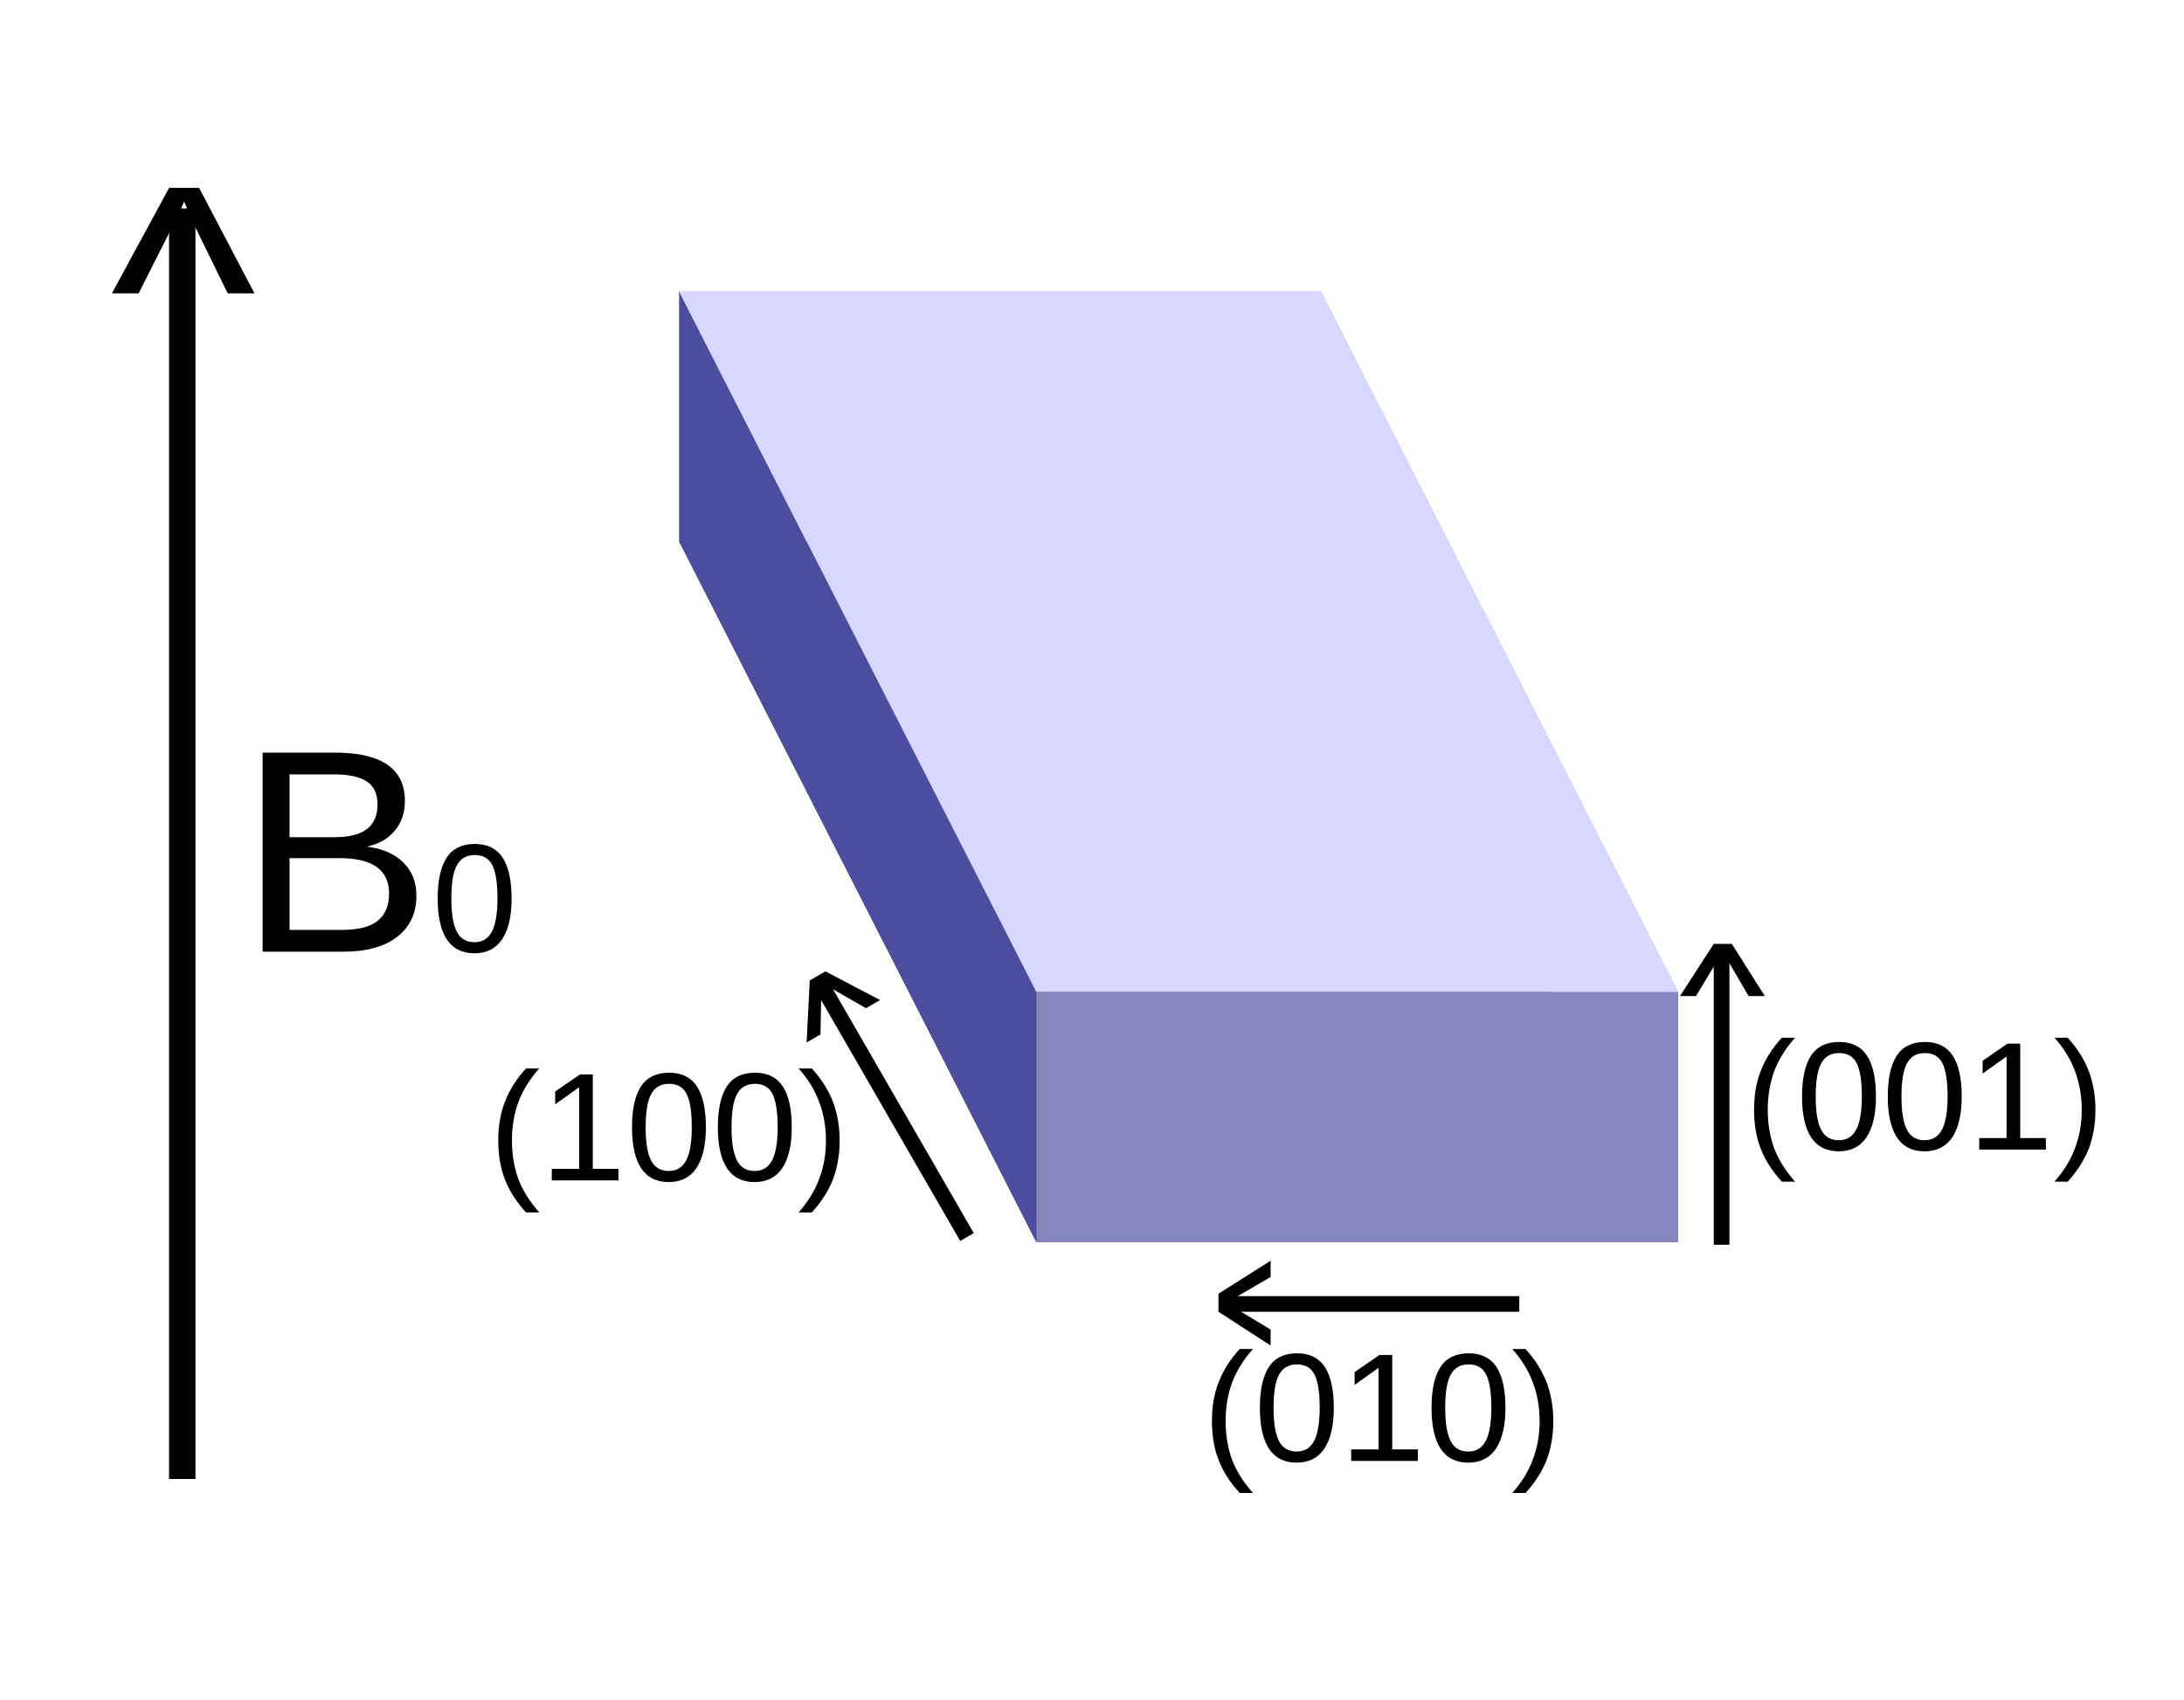
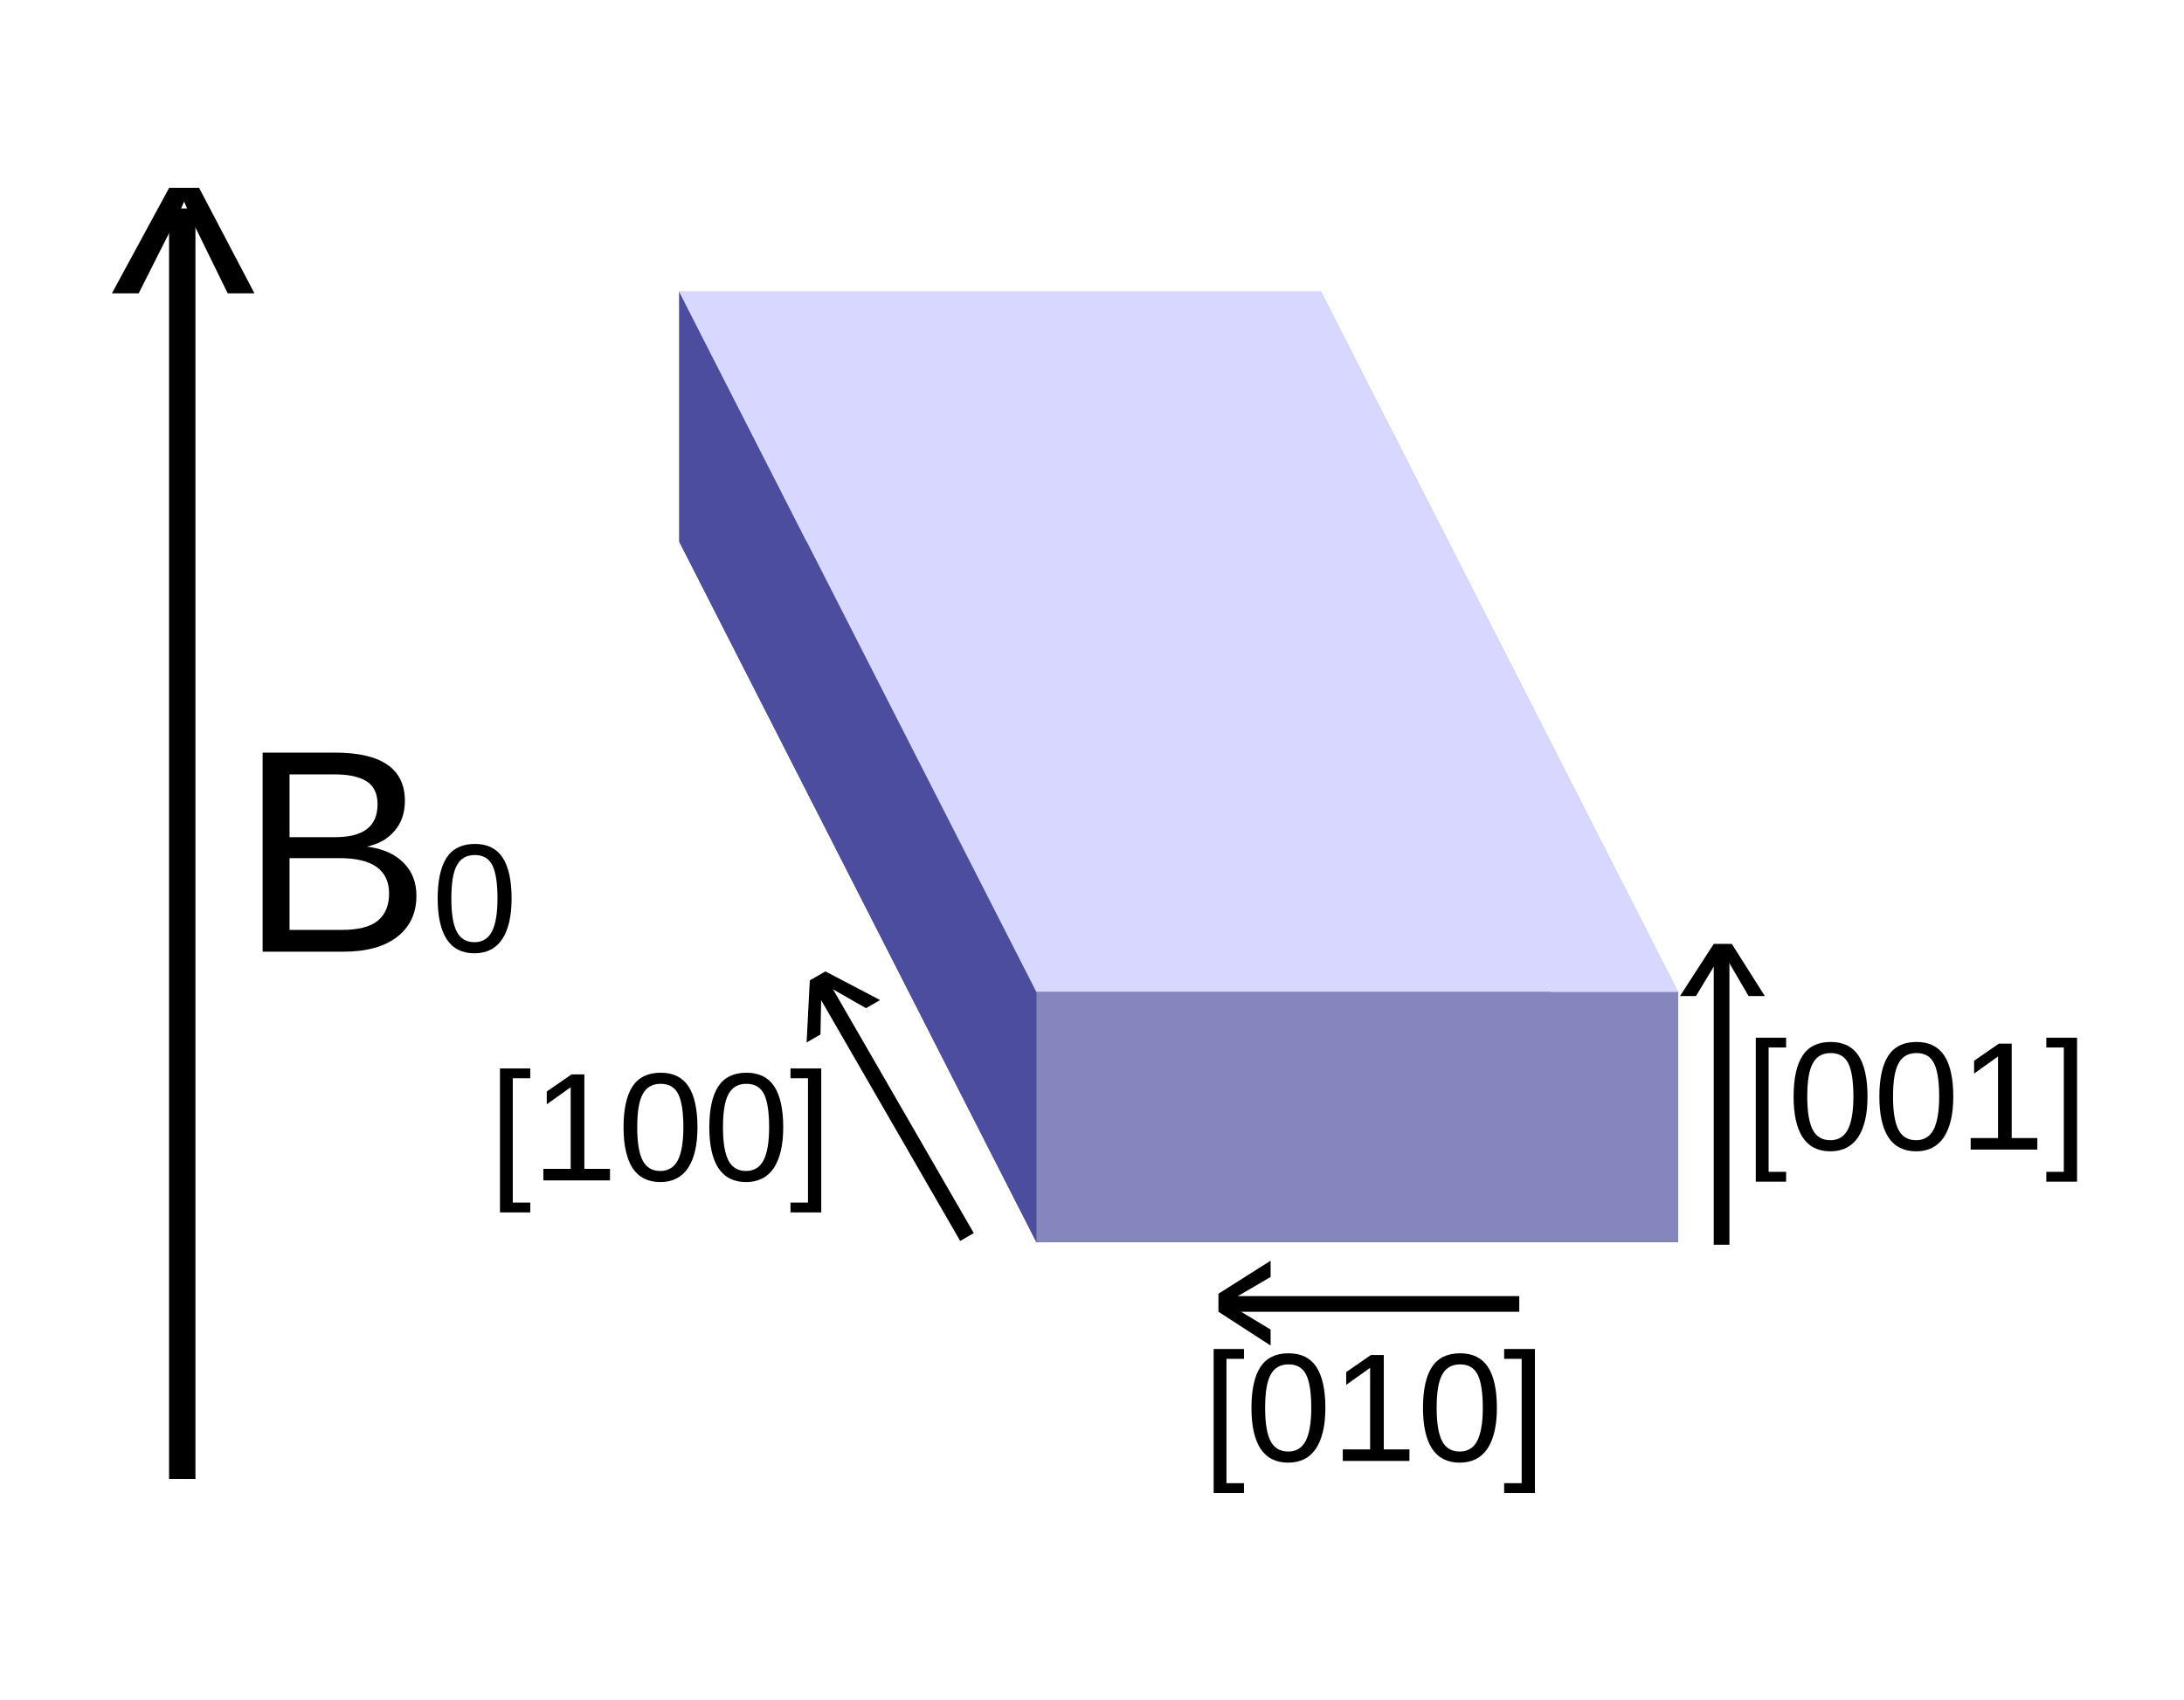
<svg xmlns="http://www.w3.org/2000/svg" width="79.877mm" height="62.162mm" viewBox="0 0 79.877 62.162" version="1.1" id="svg8">
  <defs id="defs2">
    </defs>
  <g id="layer1" transform="translate(-6.479575,-7.641313)">
    <g id="g4628" style="fill:#ff6900;fill-opacity:1">
      <path id="path4630" style="fill:#353564;fill-rule:evenodd;stroke:none;stroke-width:0.626;stroke-linejoin:round" d="m 44.384,53.071 23.473,0 -13.068,-25.63 -23.473,0 z" points="67.857,53.071 54.789,27.441 31.316,27.441 44.384,53.071 " />
      <path id="path4640" style="fill:#e9e9ff;fill-rule:evenodd;stroke:none;stroke-width:0.626;stroke-linejoin:round" d="m 31.316,27.441 v -9.145 l 23.473,0 v 9.145 z" points="31.316,18.296 54.789,18.296 54.789,27.441 31.316,27.441 " />
      <path id="path4638" style="fill:#afafde;fill-rule:evenodd;stroke:none;stroke-width:0.626;stroke-linejoin:round" d="M 67.857,53.071 V 43.926 L 54.789,18.296 v 9.145 z" points="67.857,43.926 54.789,18.296 54.789,27.441 67.857,53.071 " />
      <path id="path4632" style="fill:#4d4d9f;fill-rule:evenodd;stroke:none;stroke-width:0.626;stroke-linejoin:round" d="M 44.384,53.071 V 43.926 L 31.316,18.296 v 9.145 z" points="44.384,43.926 31.316,18.296 31.316,27.441 44.384,53.071 " />
      <path id="path4636" style="fill:#d7d7ff;fill-rule:evenodd;stroke:none;stroke-width:0.626;stroke-linejoin:round" d="M 44.384,43.926 H 67.857 l -13.068,-25.63 -23.473,0 z" points="67.857,43.926 54.789,18.296 31.316,18.296 44.384,43.926 " />
      <path id="path4634" style="fill:#8686bf;fill-rule:evenodd;stroke:none;stroke-width:0.626;stroke-linejoin:round" d="M 44.384,53.071 V 43.926 H 67.857 v 9.145 z" points="44.384,43.926 67.857,43.926 67.857,53.071 44.384,53.071 " />
    </g>
    <g id="g4802" transform="translate(-53.56357,1.870474)">
      <g transform="matrix(1,0,0,1.463877,43.18077,-20.79934)" id="g4689">
        <path style="fill:none;stroke:#000000;stroke-width:0.965;stroke-linecap:butt;stroke-linejoin:miter;stroke-miterlimit:4;stroke-dasharray:none;stroke-opacity:1" d="m 23.528,55.102 c 0,-10.581 0,-21.162 0,-31.743" id="path4672" />
        <text xml:space="preserve" style="font-style:normal;font-variant:normal;font-weight:normal;font-stretch:normal;font-size:7.262px;line-height:1.25;font-family:Arial;-inkscape-font-specification:'Arial, Normal';font-variant-ligatures:normal;font-variant-caps:normal;font-variant-numeric:normal;font-feature-settings:normal;text-align:start;letter-spacing:0px;word-spacing:0px;writing-mode:lr-tb;text-anchor:start;fill:#000000;fill-opacity:1;stroke:none;stroke-width:0.182" x="-17.99" y="-33.291" id="text4676" transform="scale(-1.45733,-0.6861864)">
          <tspan id="tspan4674" x="-17.99" y="-33.291" style="stroke-width:0.182">v</tspan>
        </text>
      </g>
      <text id="text4680" y="40.575" x="68.772" style="font-style:normal;font-variant:normal;font-weight:normal;font-stretch:normal;font-size:10.583px;line-height:1.25;font-family:Arial;-inkscape-font-specification:'Arial, Normal';font-variant-ligatures:normal;font-variant-caps:normal;font-variant-numeric:normal;font-feature-settings:normal;text-align:start;letter-spacing:0px;word-spacing:0px;writing-mode:lr-tb;text-anchor:start;fill:#000000;fill-opacity:1;stroke:none;stroke-width:0.265" xml:space="preserve">
        <tspan style="stroke-width:0.265" y="40.575" x="68.772" id="tspan4678">B<tspan id="tspan4684" style="font-style:normal;font-variant:normal;font-weight:normal;font-stretch:normal;font-size:5.644px;font-family:Arial;-inkscape-font-specification:'Arial, Normal';font-variant-ligatures:normal;font-variant-caps:normal;font-variant-numeric:normal;font-feature-settings:normal;text-align:start;writing-mode:lr-tb;text-anchor:start">0</tspan>
        </tspan>
      </text>
    </g>
    <g transform="matrix(0,-0.5945953,0.3410839,0,43.25106,69.32159)" id="g4689-6">
      <path id="path4672-1" d="m 23.528,55.102 c 0,-10.581 0,-21.162 0,-31.743" style="fill:none;stroke:#000000;stroke-width:0.965;stroke-linecap:butt;stroke-linejoin:miter;stroke-miterlimit:4;stroke-dasharray:none;stroke-opacity:1" />
      <text transform="scale(-1)" id="text4676-1" y="-22.844" x="-26.217" style="font-style:normal;font-variant:normal;font-weight:normal;font-stretch:normal;font-size:10.583px;line-height:1.25;font-family:Arial;-inkscape-font-specification:'Arial, Normal';font-variant-ligatures:normal;font-variant-caps:normal;font-variant-numeric:normal;font-feature-settings:normal;text-align:start;letter-spacing:0px;word-spacing:0px;writing-mode:lr-tb;text-anchor:start;fill:#000000;fill-opacity:1;stroke:none;stroke-width:0.265" xml:space="preserve">
        <tspan style="stroke-width:0.265" y="-22.844" x="-26.217" id="tspan4674-9">v</tspan>
      </text>
    </g>
    <text xml:space="preserve" style="font-style:normal;font-variant:normal;font-weight:normal;font-stretch:normal;font-size:10.583px;line-height:1.25;font-family:Arial;-inkscape-font-specification:'Arial, Normal';font-variant-ligatures:normal;font-variant-caps:normal;font-variant-numeric:normal;font-feature-settings:normal;text-align:start;letter-spacing:0px;word-spacing:0px;writing-mode:lr-tb;text-anchor:start;fill:#000000;fill-opacity:1;stroke:none;stroke-width:0.265" x="50.46" y="61.073" id="text4733">
-       <tspan id="tspan4731" x="50.46" y="61.073" style="font-style:normal;font-variant:normal;font-weight:normal;font-stretch:normal;font-size:5.644px;font-family:Arial;-inkscape-font-specification:'Arial, Normal';font-variant-ligatures:normal;font-variant-caps:normal;font-variant-numeric:normal;font-feature-settings:normal;text-align:start;writing-mode:lr-tb;text-anchor:start;stroke-width:0.265">(010)</tspan>
+       <tspan id="tspan4731" x="50.46" y="61.073" style="font-style:normal;font-variant:normal;font-weight:normal;font-stretch:normal;font-size:5.644px;font-family:Arial;-inkscape-font-specification:'Arial, Normal';font-variant-ligatures:normal;font-variant-caps:normal;font-variant-numeric:normal;font-feature-settings:normal;text-align:start;writing-mode:lr-tb;text-anchor:start;stroke-width:0.265">[010]</tspan>
    </text>
    <g transform="matrix(0.5945953,0,0,0.3410839,55.45497,34.3715)" id="g4689-6-9">
      <path id="path4672-1-9" d="m 23.528,55.102 c 0,-10.581 0,-21.162 0,-31.743" style="fill:none;stroke:#000000;stroke-width:0.965;stroke-linecap:butt;stroke-linejoin:miter;stroke-miterlimit:4;stroke-dasharray:none;stroke-opacity:1" />
      <text transform="scale(-1)" id="text4676-1-1" y="-22.844" x="-26.217" style="font-style:normal;font-variant:normal;font-weight:normal;font-stretch:normal;font-size:10.583px;line-height:1.25;font-family:Arial;-inkscape-font-specification:'Arial, Normal';font-variant-ligatures:normal;font-variant-caps:normal;font-variant-numeric:normal;font-feature-settings:normal;text-align:start;letter-spacing:0px;word-spacing:0px;writing-mode:lr-tb;text-anchor:start;fill:#000000;fill-opacity:1;stroke:none;stroke-width:0.265" xml:space="preserve">
        <tspan style="stroke-width:0.265" y="-22.844" x="-26.217" id="tspan4674-9-0">v</tspan>
      </text>
    </g>
    <text xml:space="preserve" style="font-style:normal;font-variant:normal;font-weight:normal;font-stretch:normal;font-size:10.583px;line-height:1.25;font-family:Arial;-inkscape-font-specification:'Arial, Normal';font-variant-ligatures:normal;font-variant-caps:normal;font-variant-numeric:normal;font-feature-settings:normal;text-align:start;letter-spacing:0px;word-spacing:0px;writing-mode:lr-tb;text-anchor:start;fill:#000000;fill-opacity:1;stroke:none;stroke-width:0.265" x="70.289" y="49.688" id="text4733-5">
-       <tspan id="tspan4731-4" x="70.289" y="49.688" style="font-style:normal;font-variant:normal;font-weight:normal;font-stretch:normal;font-size:5.644px;font-family:Arial;-inkscape-font-specification:'Arial, Normal';font-variant-ligatures:normal;font-variant-caps:normal;font-variant-numeric:normal;font-feature-settings:normal;text-align:start;writing-mode:lr-tb;text-anchor:start;stroke-width:0.265">(001)</tspan>
+       <tspan id="tspan4731-4" x="70.289" y="49.688" style="font-style:normal;font-variant:normal;font-weight:normal;font-stretch:normal;font-size:5.644px;font-family:Arial;-inkscape-font-specification:'Arial, Normal';font-variant-ligatures:normal;font-variant-caps:normal;font-variant-numeric:normal;font-feature-settings:normal;text-align:start;writing-mode:lr-tb;text-anchor:start;stroke-width:0.265">[001]</tspan>
    </text>
    <g transform="matrix(0.5149347,-0.2972977,0.170542,0.2953873,20.33307,43.60278)" id="g4689-6-3">
      <path id="path4672-1-7" d="m 23.528,55.102 c 0,-10.581 0,-21.162 0,-31.743" style="fill:none;stroke:#000000;stroke-width:0.965;stroke-linecap:butt;stroke-linejoin:miter;stroke-miterlimit:4;stroke-dasharray:none;stroke-opacity:1" />
      <text transform="scale(-1)" id="text4676-1-7" y="-22.844" x="-26.217" style="font-style:normal;font-variant:normal;font-weight:normal;font-stretch:normal;font-size:10.583px;line-height:1.25;font-family:Arial;-inkscape-font-specification:'Arial, Normal';font-variant-ligatures:normal;font-variant-caps:normal;font-variant-numeric:normal;font-feature-settings:normal;text-align:start;letter-spacing:0px;word-spacing:0px;writing-mode:lr-tb;text-anchor:start;fill:#000000;fill-opacity:1;stroke:none;stroke-width:0.265" xml:space="preserve">
        <tspan style="stroke-width:0.265" y="-22.844" x="-26.217" id="tspan4674-9-8">v</tspan>
      </text>
    </g>
    <text xml:space="preserve" style="font-style:normal;font-variant:normal;font-weight:normal;font-stretch:normal;font-size:10.583px;line-height:1.25;font-family:Arial;-inkscape-font-specification:'Arial, Normal';font-variant-ligatures:normal;font-variant-caps:normal;font-variant-numeric:normal;font-feature-settings:normal;text-align:start;letter-spacing:0px;word-spacing:0px;writing-mode:lr-tb;text-anchor:start;fill:#000000;fill-opacity:1;stroke:none;stroke-width:0.265" x="24.358" y="50.812" id="text4733-8">
-       <tspan id="tspan4731-6" x="24.358" y="50.812" style="font-style:normal;font-variant:normal;font-weight:normal;font-stretch:normal;font-size:5.644px;font-family:Arial;-inkscape-font-specification:'Arial, Normal';font-variant-ligatures:normal;font-variant-caps:normal;font-variant-numeric:normal;font-feature-settings:normal;text-align:start;writing-mode:lr-tb;text-anchor:start;stroke-width:0.265">(100)</tspan>
+       <tspan id="tspan4731-6" x="24.358" y="50.812" style="font-style:normal;font-variant:normal;font-weight:normal;font-stretch:normal;font-size:5.644px;font-family:Arial;-inkscape-font-specification:'Arial, Normal';font-variant-ligatures:normal;font-variant-caps:normal;font-variant-numeric:normal;font-feature-settings:normal;text-align:start;writing-mode:lr-tb;text-anchor:start;stroke-width:0.265">[100]</tspan>
    </text>
  </g>
</svg>
